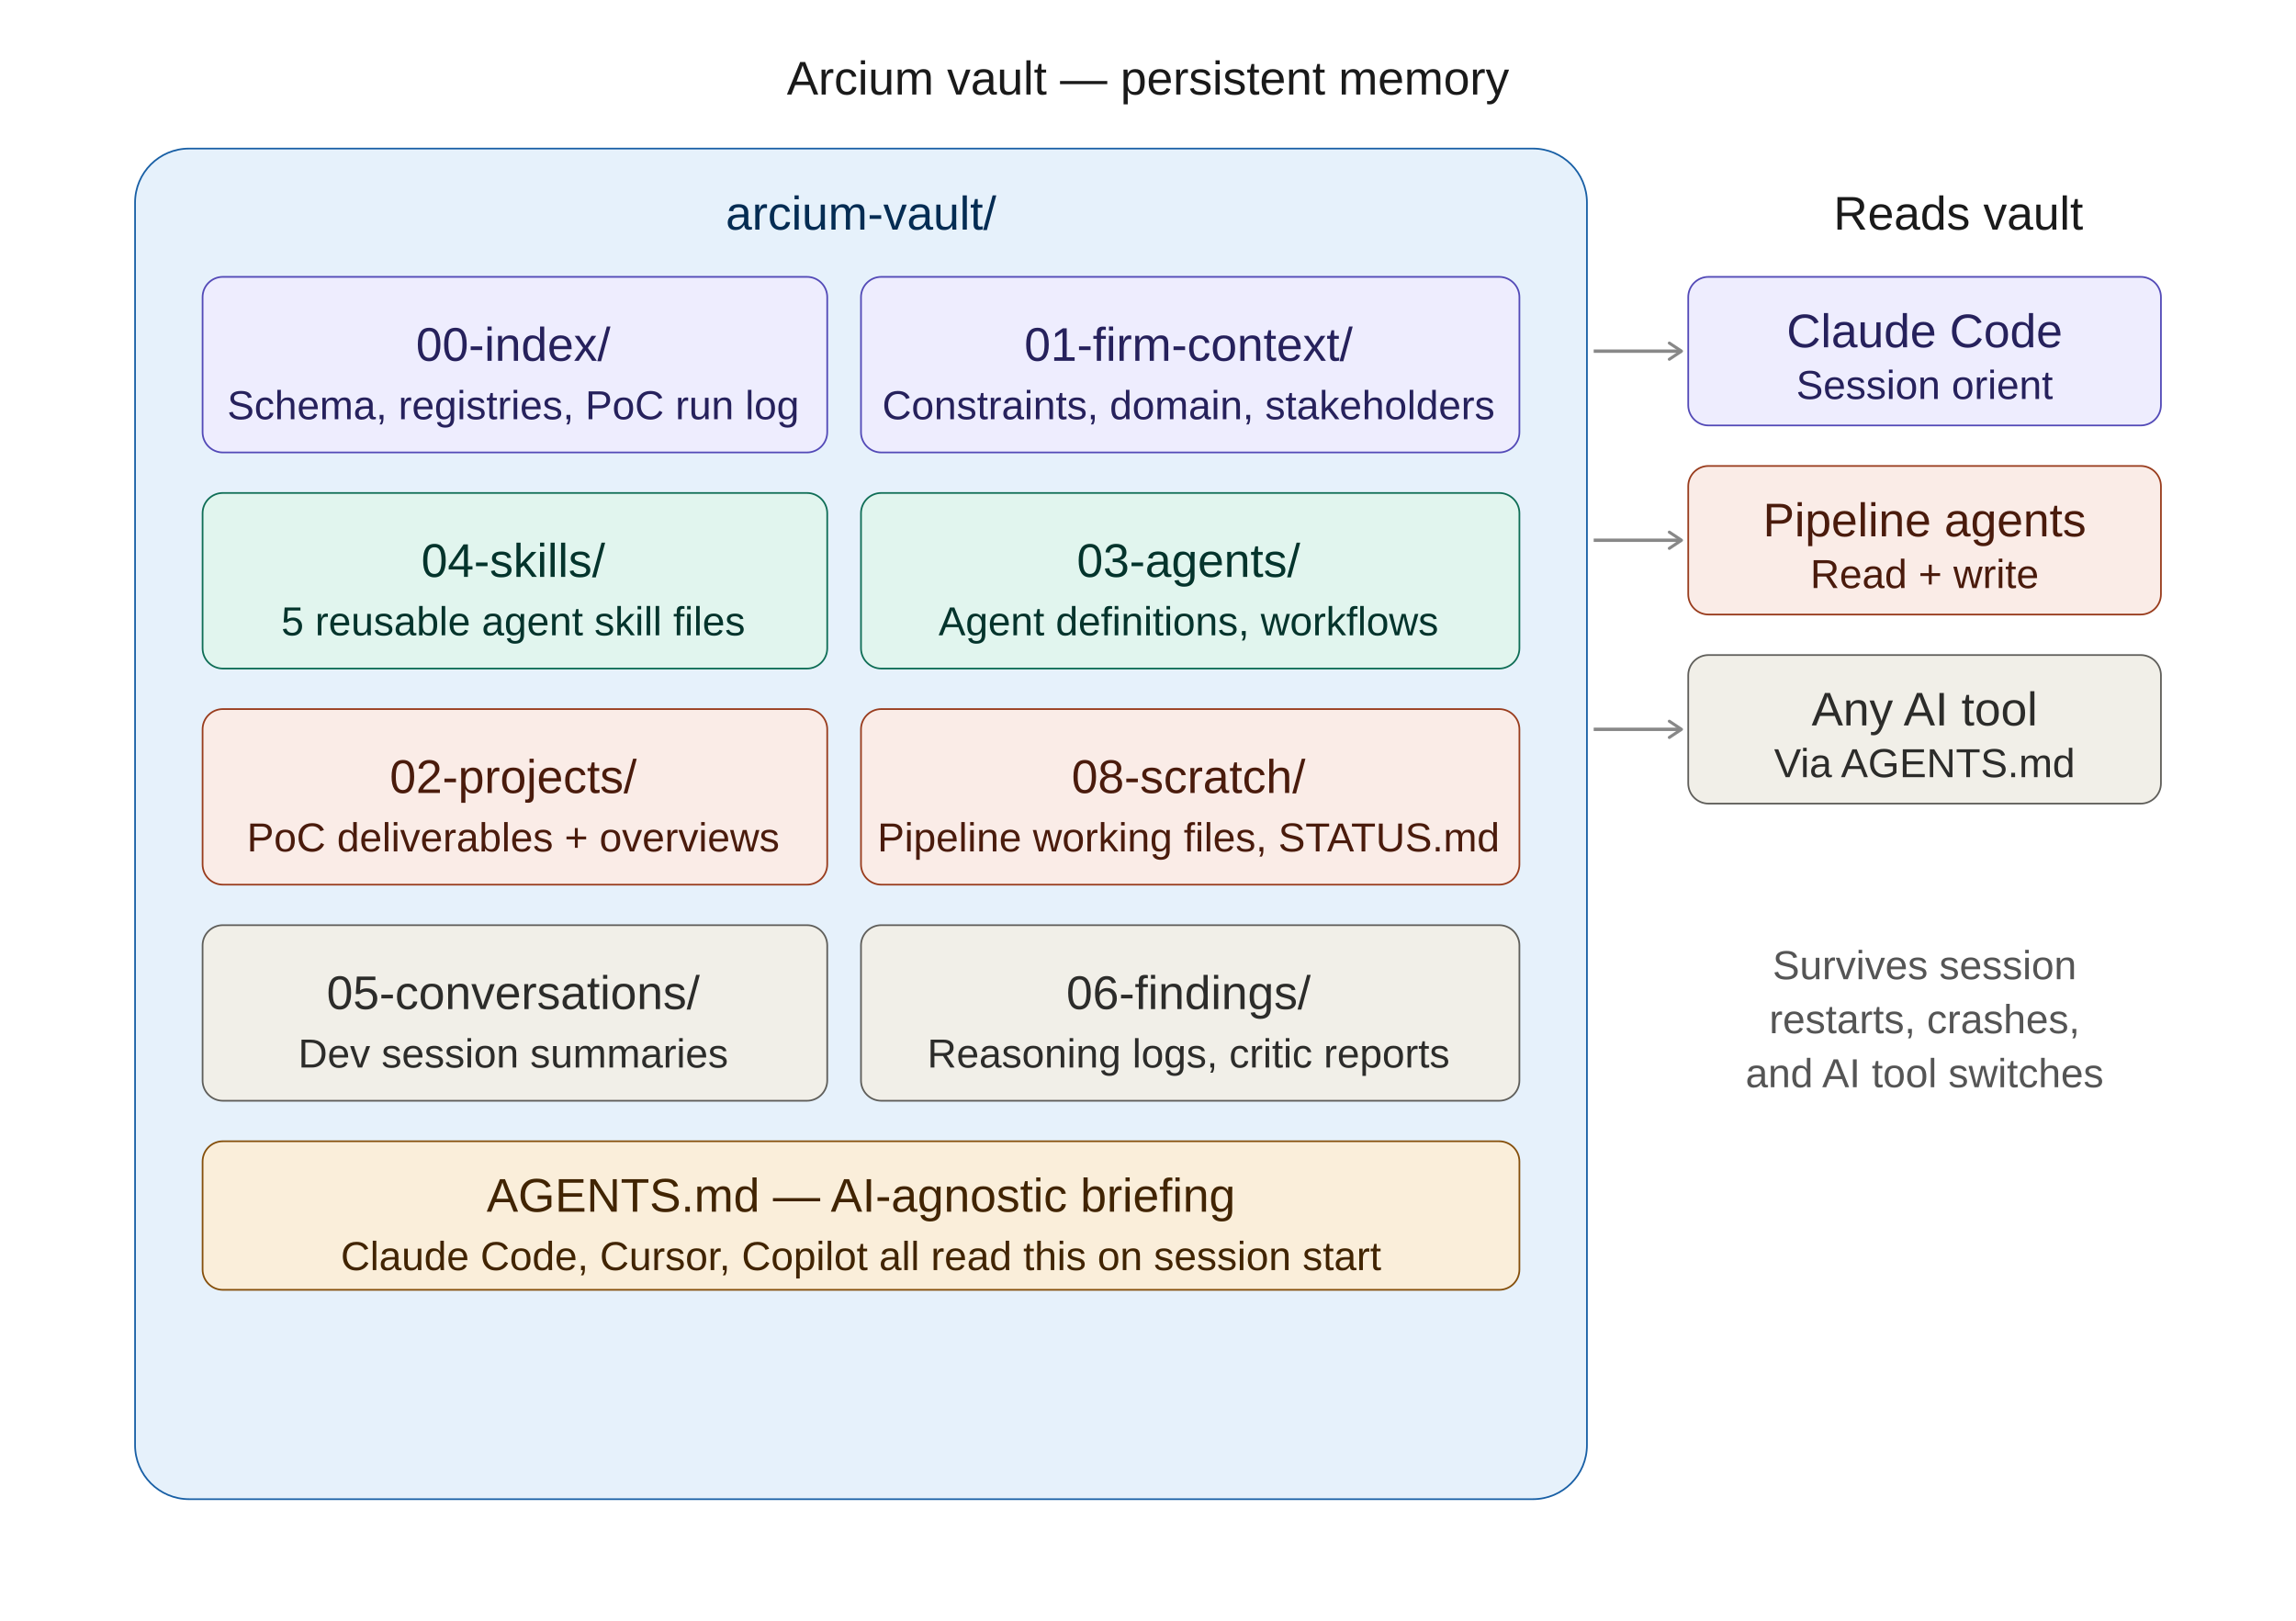
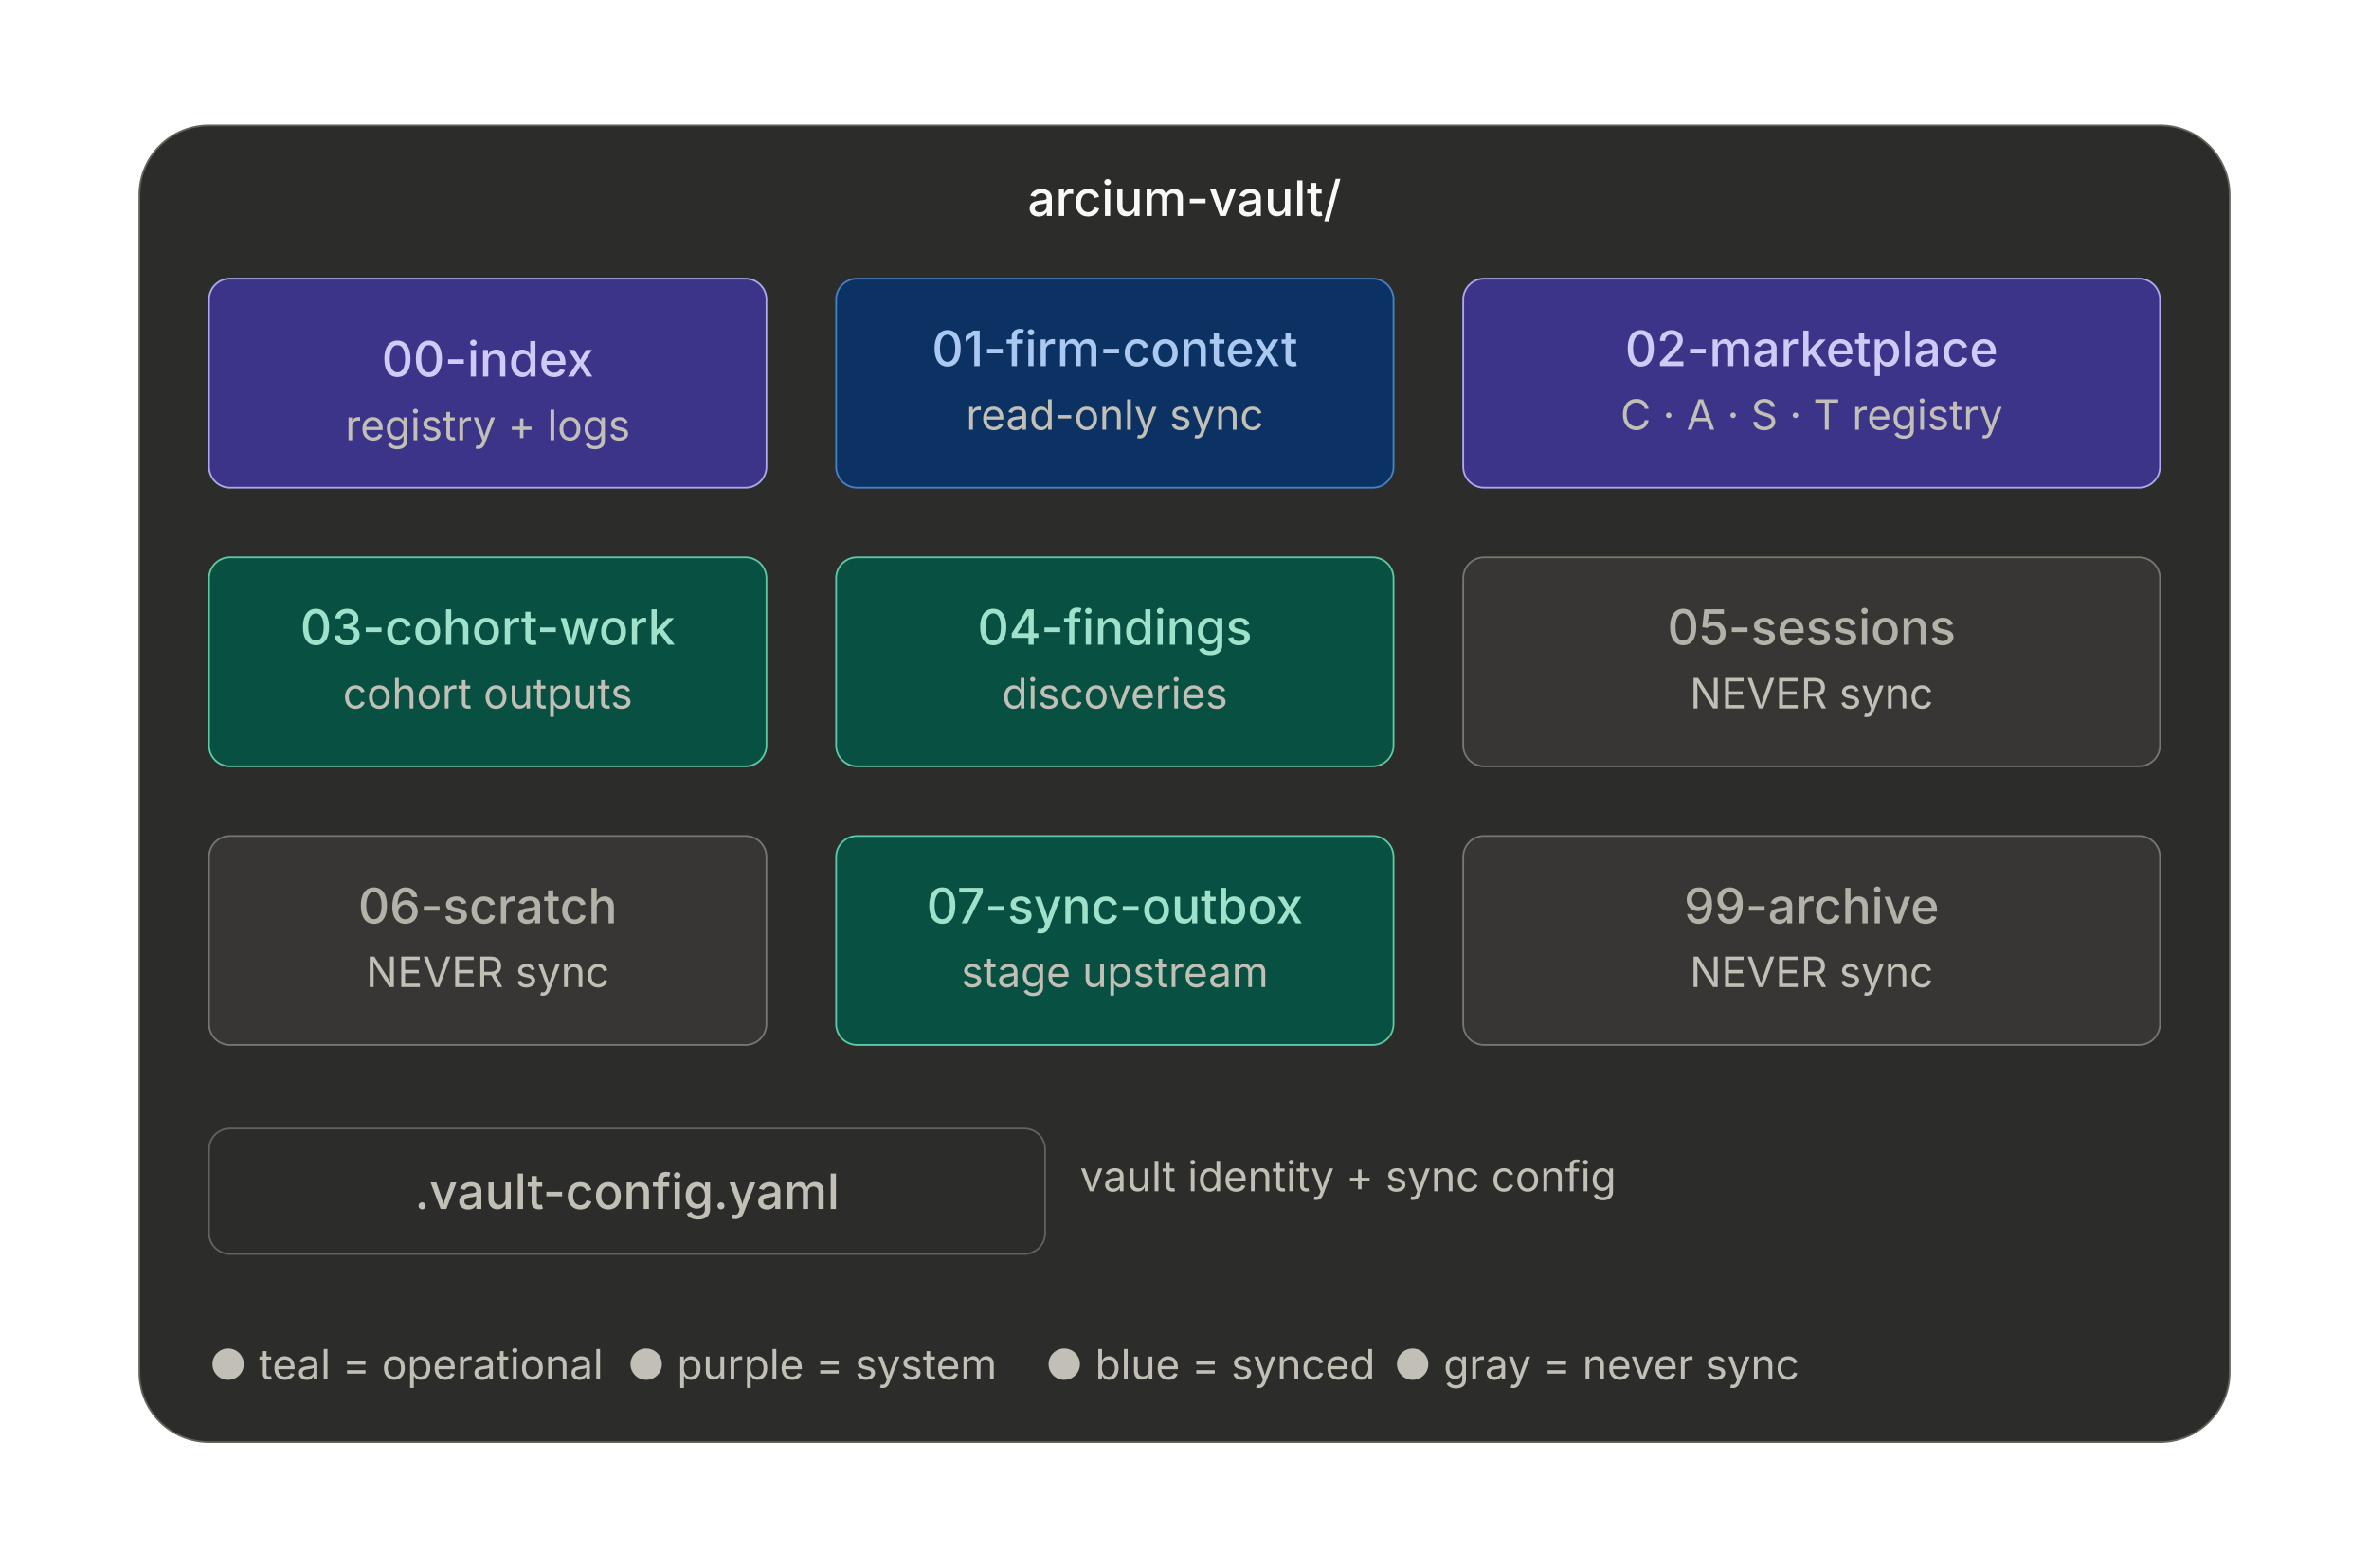
- <svg xmlns="http://www.w3.org/2000/svg" width="100%" viewBox="0 0 680 480">
+ <svg xmlns="http://www.w3.org/2000/svg" width="100%" viewBox="0 0 680 450" role="img">
  <defs>
    <marker id="arrow" viewBox="0 0 10 10" refX="8" refY="5" markerWidth="6" markerHeight="6" orient="auto-start-reverse">
-       <path d="M2 1L8 5L2 9" fill="none" stroke="#888" stroke-width="1.5" stroke-linecap="round" stroke-linejoin="round" />
+       <path d="M2 1L8 5L2 9" fill="none" stroke="context-stroke" stroke-width="1.5" stroke-linecap="round" stroke-linejoin="round" />
    </marker>
-     <style>
-   text { font-family: Arial, sans-serif; fill: #1a1a1a; }
-   .th { font-size: 14px; font-weight: 500; }
-   .ts { font-size: 12px; font-weight: 400; fill: #555; }
-   .c-blue rect { fill: #E6F1FB; stroke: #185FA5; }
-   .c-blue text { fill: #042C53; }
-   .c-purple rect { fill: #EEEDFE; stroke: #534AB7; }
-   .c-purple text { fill: #26215C; }
-   .c-teal rect { fill: #E1F5EE; stroke: #0F6E56; }
-   .c-teal text { fill: #04342C; }
-   .c-coral rect { fill: #FAECE7; stroke: #993C1D; }
-   .c-coral text { fill: #4A1B0C; }
-   .c-gray rect { fill: #F1EFE8; stroke: #5F5E5A; }
-   .c-gray text { fill: #2C2C2A; }
-   .c-amber rect { fill: #FAEEDA; stroke: #854F0B; }
-   .c-amber text { fill: #412402; }
-   .arr { stroke: #888; stroke-width: 1.5; fill: none; }
+   </defs>
+   <style>
+ text { font-family: -apple-system, "system-ui", "Segoe UI", sans-serif; }
+ .th { font-size: 14px; font-weight: 500; }
+ .ts { font-size: 12px; font-weight: 400; fill: rgb(194,192,182); }
</style>
-   </defs>
-   <text class="th" x="340" y="28" text-anchor="middle" font-size="16">Arcium vault — persistent memory</text>
-   <g class="c-blue">
-     <rect x="40" y="44" width="430" height="400" rx="16" stroke-width="0.5" />
-     <text class="th" x="255" y="68" text-anchor="middle">arcium-vault/</text>
-   </g>
-   <g class="c-purple">
-     <rect x="60" y="82" width="185" height="52" rx="6" stroke-width="0.5" />
-     <text class="th" x="152" y="102" text-anchor="middle" dominant-baseline="central">00-index/</text>
-     <text class="ts" x="152" y="120" text-anchor="middle" dominant-baseline="central">Schema, registries, PoC run log</text>
-   </g>
-   <g class="c-purple">
-     <rect x="255" y="82" width="195" height="52" rx="6" stroke-width="0.5" />
-     <text class="th" x="352" y="102" text-anchor="middle" dominant-baseline="central">01-firm-context/</text>
-     <text class="ts" x="352" y="120" text-anchor="middle" dominant-baseline="central">Constraints, domain, stakeholders</text>
-   </g>
-   <g class="c-teal">
-     <rect x="60" y="146" width="185" height="52" rx="6" stroke-width="0.5" />
-     <text class="th" x="152" y="166" text-anchor="middle" dominant-baseline="central">04-skills/</text>
-     <text class="ts" x="152" y="184" text-anchor="middle" dominant-baseline="central">5 reusable agent skill files</text>
-   </g>
-   <g class="c-teal">
-     <rect x="255" y="146" width="195" height="52" rx="6" stroke-width="0.5" />
-     <text class="th" x="352" y="166" text-anchor="middle" dominant-baseline="central">03-agents/</text>
-     <text class="ts" x="352" y="184" text-anchor="middle" dominant-baseline="central">Agent definitions, workflows</text>
-   </g>
-   <g class="c-coral">
-     <rect x="60" y="210" width="185" height="52" rx="6" stroke-width="0.5" />
-     <text class="th" x="152" y="230" text-anchor="middle" dominant-baseline="central">02-projects/</text>
-     <text class="ts" x="152" y="248" text-anchor="middle" dominant-baseline="central">PoC deliverables + overviews</text>
-   </g>
-   <g class="c-coral">
-     <rect x="255" y="210" width="195" height="52" rx="6" stroke-width="0.5" />
-     <text class="th" x="352" y="230" text-anchor="middle" dominant-baseline="central">08-scratch/</text>
-     <text class="ts" x="352" y="248" text-anchor="middle" dominant-baseline="central">Pipeline working files, STATUS.md</text>
-   </g>
-   <g class="c-gray">
-     <rect x="60" y="274" width="185" height="52" rx="6" stroke-width="0.5" />
-     <text class="th" x="152" y="294" text-anchor="middle" dominant-baseline="central">05-conversations/</text>
-     <text class="ts" x="152" y="312" text-anchor="middle" dominant-baseline="central">Dev session summaries</text>
-   </g>
-   <g class="c-gray">
-     <rect x="255" y="274" width="195" height="52" rx="6" stroke-width="0.5" />
-     <text class="th" x="352" y="294" text-anchor="middle" dominant-baseline="central">06-findings/</text>
-     <text class="ts" x="352" y="312" text-anchor="middle" dominant-baseline="central">Reasoning logs, critic reports</text>
-   </g>
-   <g class="c-amber">
-     <rect x="60" y="338" width="390" height="44" rx="6" stroke-width="0.5" />
-     <text class="th" x="255" y="354" text-anchor="middle" dominant-baseline="central">AGENTS.md — AI-agnostic briefing</text>
-     <text class="ts" x="255" y="372" text-anchor="middle" dominant-baseline="central">Claude Code, Cursor, Copilot all read this on session start</text>
-   </g>
-   <text class="th" x="580" y="68" text-anchor="middle">Reads vault</text>
-   <g class="c-purple">
-     <rect x="500" y="82" width="140" height="44" rx="6" stroke-width="0.5" />
-     <text class="th" x="570" y="98" text-anchor="middle" dominant-baseline="central">Claude Code</text>
-     <text class="ts" x="570" y="114" text-anchor="middle" dominant-baseline="central">Session orient</text>
-   </g>
-   <g class="c-coral">
-     <rect x="500" y="138" width="140" height="44" rx="6" stroke-width="0.5" />
-     <text class="th" x="570" y="154" text-anchor="middle" dominant-baseline="central">Pipeline agents</text>
-     <text class="ts" x="570" y="170" text-anchor="middle" dominant-baseline="central">Read + write</text>
-   </g>
-   <g class="c-gray">
-     <rect x="500" y="194" width="140" height="44" rx="6" stroke-width="0.5" />
-     <text class="th" x="570" y="210" text-anchor="middle" dominant-baseline="central">Any AI tool</text>
-     <text class="ts" x="570" y="226" text-anchor="middle" dominant-baseline="central">Via AGENTS.md</text>
-   </g>
-   <line x1="472" y1="104" x2="498" y2="104" stroke="#888" stroke-width="1" marker-end="url(#arrow)" />
-   <line x1="472" y1="160" x2="498" y2="160" stroke="#888" stroke-width="1" marker-end="url(#arrow)" />
-   <line x1="472" y1="216" x2="498" y2="216" stroke="#888" stroke-width="1" marker-end="url(#arrow)" />
-   <text class="ts" x="570" y="290" text-anchor="middle">Survives session</text>
-   <text class="ts" x="570" y="306" text-anchor="middle">restarts, crashes,</text>
-   <text class="ts" x="570" y="322" text-anchor="middle">and AI tool switches</text>
+   <rect x="40" y="36" width="600" height="378" rx="20" fill="rgb(44,44,42)" stroke="rgb(100,98,90)" stroke-width="0.5" />
+   <text class="th" x="340" y="62" text-anchor="middle" fill="rgb(250,249,245)">arcium-vault/</text>
+   <rect x="60" y="80" width="160" height="60" rx="6" fill="rgb(60,52,137)" stroke="rgb(175,169,236)" stroke-width="0.5" />
+   <text class="th" x="140" y="103" text-anchor="middle" dominant-baseline="central" fill="rgb(206,203,246)">00-index</text>
+   <text class="ts" x="140" y="122" text-anchor="middle" dominant-baseline="central" fill="rgb(175,169,236)">registry + logs</text>
+   <rect x="240" y="80" width="160" height="60" rx="6" fill="rgb(12,50,100)" stroke="rgb(70,130,200)" stroke-width="0.5" />
+   <text class="th" x="320" y="100" text-anchor="middle" dominant-baseline="central" fill="rgb(170,200,240)">01-firm-context</text>
+   <text class="ts" x="320" y="119" text-anchor="middle" dominant-baseline="central" fill="rgb(70,130,200)">read-only sync</text>
+   <rect x="420" y="80" width="200" height="60" rx="6" fill="rgb(60,52,137)" stroke="rgb(175,169,236)" stroke-width="0.5" />
+   <text class="th" x="520" y="100" text-anchor="middle" dominant-baseline="central" fill="rgb(206,203,246)">02-marketplace</text>
+   <text class="ts" x="520" y="119" text-anchor="middle" dominant-baseline="central" fill="rgb(175,169,236)">C · A · S · T registry</text>
+   <rect x="60" y="160" width="160" height="60" rx="6" fill="rgb(8,80,65)" stroke="rgb(93,202,165)" stroke-width="0.5" />
+   <text class="th" x="140" y="180" text-anchor="middle" dominant-baseline="central" fill="rgb(159,225,203)">03-cohort-work</text>
+   <text class="ts" x="140" y="199" text-anchor="middle" dominant-baseline="central" fill="rgb(93,202,165)">cohort outputs</text>
+   <rect x="240" y="160" width="160" height="60" rx="6" fill="rgb(8,80,65)" stroke="rgb(93,202,165)" stroke-width="0.5" />
+   <text class="th" x="320" y="180" text-anchor="middle" dominant-baseline="central" fill="rgb(159,225,203)">04-findings</text>
+   <text class="ts" x="320" y="199" text-anchor="middle" dominant-baseline="central" fill="rgb(93,202,165)">discoveries</text>
+   <rect x="420" y="160" width="200" height="60" rx="6" fill="rgb(55,54,52)" stroke="rgb(120,118,110)" stroke-width="0.5" />
+   <text class="th" x="520" y="180" text-anchor="middle" dominant-baseline="central" fill="rgb(180,178,168)">05-sessions</text>
+   <text class="ts" x="520" y="199" text-anchor="middle" dominant-baseline="central" fill="rgb(120,118,110)">NEVER sync</text>
+   <rect x="60" y="240" width="160" height="60" rx="6" fill="rgb(55,54,52)" stroke="rgb(120,118,110)" stroke-width="0.5" />
+   <text class="th" x="140" y="260" text-anchor="middle" dominant-baseline="central" fill="rgb(180,178,168)">06-scratch</text>
+   <text class="ts" x="140" y="279" text-anchor="middle" dominant-baseline="central" fill="rgb(120,118,110)">NEVER sync</text>
+   <rect x="240" y="240" width="160" height="60" rx="6" fill="rgb(8,80,65)" stroke="rgb(93,202,165)" stroke-width="0.5" />
+   <text class="th" x="320" y="260" text-anchor="middle" dominant-baseline="central" fill="rgb(159,225,203)">07-sync-outbox</text>
+   <text class="ts" x="320" y="279" text-anchor="middle" dominant-baseline="central" fill="rgb(93,202,165)">stage upstream</text>
+   <rect x="420" y="240" width="200" height="60" rx="6" fill="rgb(55,54,52)" stroke="rgb(120,118,110)" stroke-width="0.5" />
+   <text class="th" x="520" y="260" text-anchor="middle" dominant-baseline="central" fill="rgb(180,178,168)">99-archive</text>
+   <text class="ts" x="520" y="279" text-anchor="middle" dominant-baseline="central" fill="rgb(120,118,110)">NEVER sync</text>
+   <rect x="60" y="324" width="240" height="36" rx="6" fill="rgb(44,44,42)" stroke="rgb(100,98,90)" stroke-width="0.5" />
+   <text class="th" x="180" y="342" text-anchor="middle" dominant-baseline="central" fill="rgb(194,192,182)">.vault-config.yaml</text>
+   <text class="ts" x="310" y="342" text-anchor="start" fill="rgb(120,118,110)">vault identity + sync config</text>
+   <text class="ts" x="60" y="396" text-anchor="start" fill="rgb(93,202,165)">● teal = operational</text>
+   <text class="ts" x="180" y="396" text-anchor="start" fill="rgb(175,169,236)">● purple = system</text>
+   <text class="ts" x="300" y="396" text-anchor="start" fill="rgb(70,130,200)">● blue = synced</text>
+   <text class="ts" x="400" y="396" text-anchor="start" fill="rgb(120,118,110)">● gray = never sync</text>
</svg>
